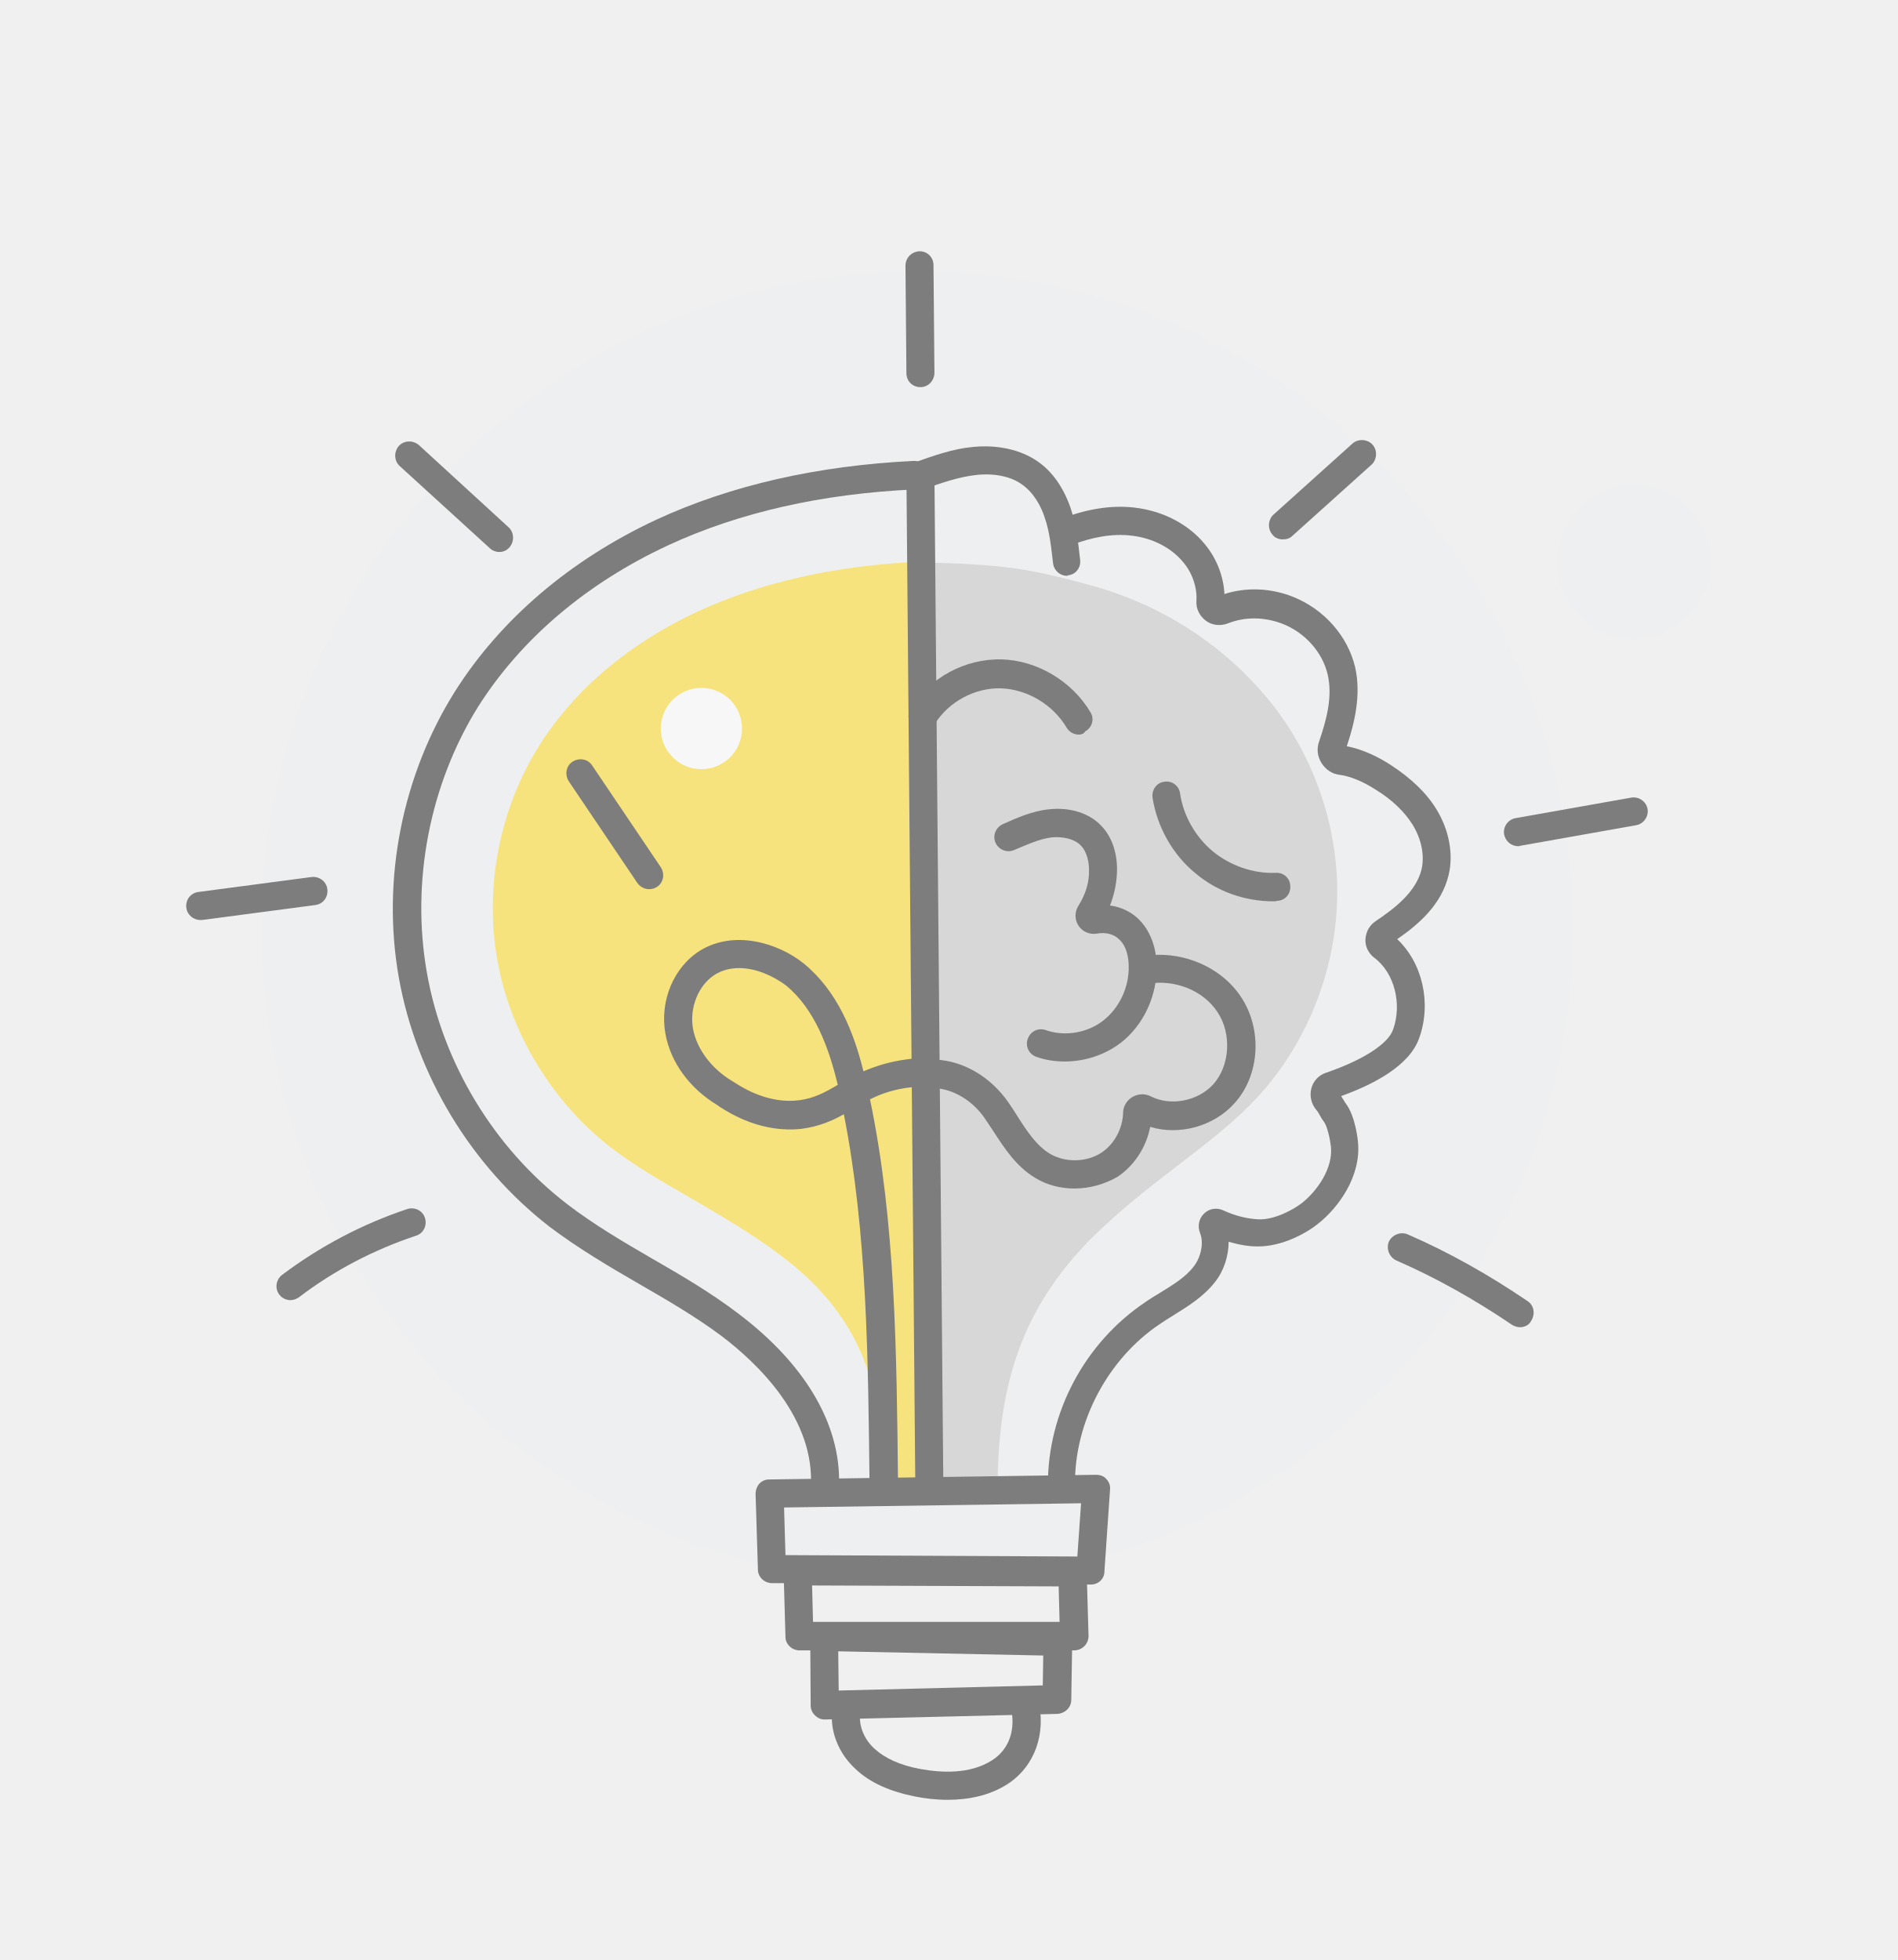
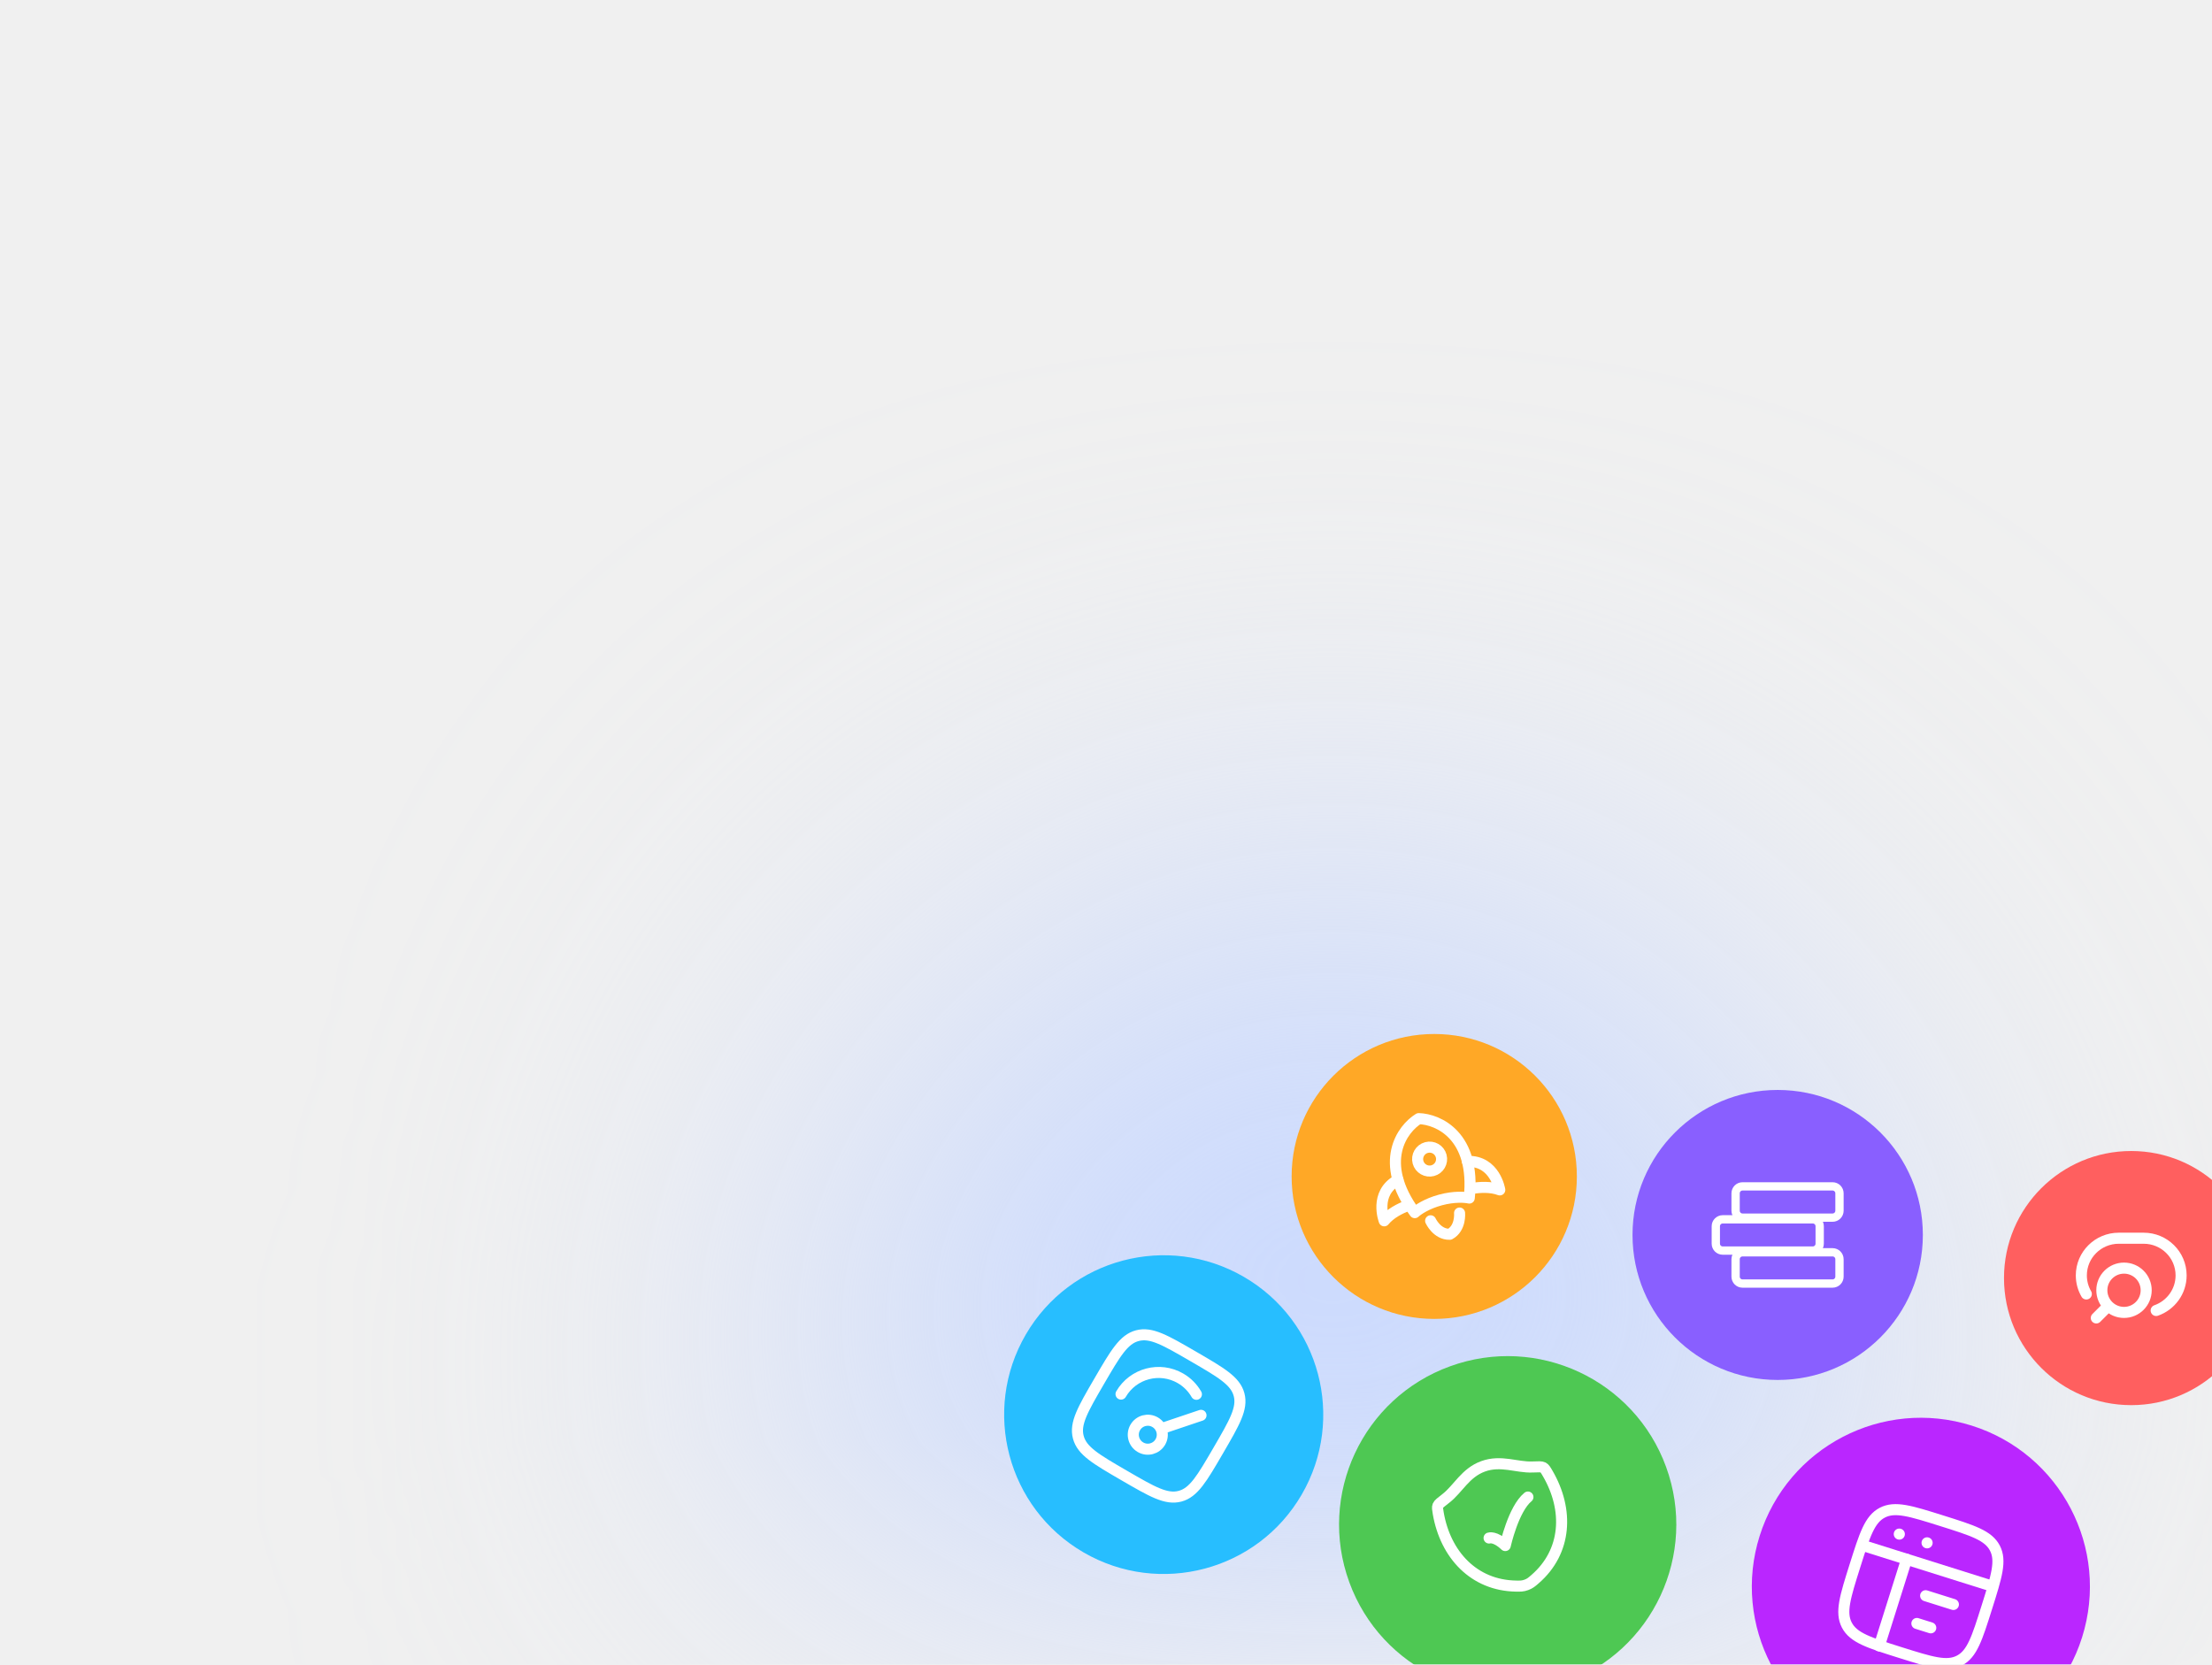
- <svg xmlns="http://www.w3.org/2000/svg" version="1.1" id="Layer_1" x="0px" y="0px" viewBox="0 0 406.3 419.7" style="enable-background:new 0 0 406.3 419.7;" xml:space="preserve">
-   <style type="text/css">
- 	.st0{opacity:0.48;}
- 	.st1{fill:#ECEFF1;}
- 	.st2{fill:#BDBDBD;}
- 	.st3{fill:#FFD600;}
- 	.st4{fill:#FFFFFF;}
- </style>
-   <g class="st0">
-     <g>
-       <circle class="st1" cx="196.4" cy="198.6" r="140.4" />
+ <svg xmlns="http://www.w3.org/2000/svg" width="400" height="301" viewBox="0 0 400 301" fill="none">
+   <mask id="mask0_2469_303" style="mask-type:alpha" maskUnits="userSpaceOnUse" x="0" y="0" width="400" height="301">
+     <rect width="400" height="301" rx="8" fill="white" />
+   </mask>
+   <g mask="url(#mask0_2469_303)">
+     <g filter="url(#filter0_f_2469_303)">
+       <ellipse cx="241" cy="253.5" rx="95" ry="94.5" fill="#C8D8FF" />
    </g>
-     <g>
-       <circle class="st1" cx="349.9" cy="120.3" r="16.5" />
-     </g>
-     <g>
-       <g>
-         <path class="st2" d="M213.6,319.1c0.1-19.9,3.7-37.8,20.7-54.5c5.8-5.7,12-10.5,18-15.1c5.6-4.3,10.8-8.3,15.2-12.7     c11.3-11.3,18.1-27,18.8-43c0.7-16-4.8-32.2-15-44.4c-9.1-10.9-21.9-19.7-37.5-24c-14.2-3.9-19.2-4.5-36.5-5L199,319L213.6,319.1     z" />
-       </g>
-       <g>
-         <path class="st3" d="M189.4,319c-0.4-19.3-3-35.7-22.1-50.1c-6.5-4.9-13.3-8.8-19.8-12.6c-6.1-3.5-11.8-6.8-16.7-10.6     c-12.6-9.8-21.5-24.4-24.3-40.1c-2.8-15.7,0.5-32.5,9-46c7.6-12,19.3-21.9,34-28.7c13.5-6.2,29.3-9.8,47.1-10.6L199,319     L189.4,319z" />
-       </g>
-       <g>
-         <path d="M231,157.3c-1,0-2-0.5-2.6-1.5c-2.9-4.9-8.4-8.2-14-8.4c-5.6-0.2-11.3,2.9-14.2,7.6c-0.9,1.4-2.7,1.9-4.2,1     c-1.4-0.9-1.9-2.7-1-4.2c4-6.7,11.7-10.8,19.5-10.6c7.6,0.2,15.1,4.7,19,11.3c0.9,1.4,0.4,3.3-1.1,4.1     C232.1,157.1,231.6,157.3,231,157.3z" />
-       </g>
-       <g>
-         <path d="M272.6,193c-6,0-12-2.1-16.6-6c-4.9-4-8.2-9.9-9.2-16.2c-0.2-1.7,0.9-3.2,2.5-3.4c1.7-0.3,3.2,0.9,3.4,2.5     c0.7,4.8,3.3,9.3,7,12.4c3.8,3.1,8.7,4.8,13.5,4.6c1.7-0.1,3.1,1.2,3.1,2.9c0.1,1.7-1.2,3.1-2.9,3.1     C273.3,193,272.9,193,272.6,193z" />
-       </g>
-       <g>
-         <path d="M228,227.3c-2.1,0-4.1-0.3-6.1-1c-1.6-0.6-2.4-2.3-1.8-3.9c0.6-1.6,2.3-2.4,3.9-1.8c4,1.4,8.9,0.6,12.3-2.1     c3.4-2.7,5.5-7.1,5.4-11.6c0-1.5-0.3-4.2-2.1-5.8c-1.1-1.1-2.9-1.5-4.6-1.2c-1.5,0.3-3.1-0.3-4-1.6c-0.9-1.3-0.9-3-0.1-4.3     c1.6-2.5,2.4-5.2,2.3-7.8c0-1.3-0.3-3.6-1.7-5.1c-1.3-1.4-3.7-2-6.2-1.8c-2.7,0.3-5.4,1.6-8.1,2.7c-1.5,0.7-3.3,0-4-1.5     c-0.7-1.5,0-3.3,1.5-4c2.9-1.3,6.2-2.8,9.9-3.2c4.5-0.5,8.7,0.8,11.3,3.6c2.1,2.2,3.3,5.5,3.3,9.2c0,2.6-0.5,5.2-1.5,7.8     c2.3,0.3,4.4,1.3,6,2.8c2.5,2.4,3.9,5.9,4,10.1c0.1,6.4-2.8,12.7-7.7,16.5C236.6,225.9,232.3,227.3,228,227.3z" />
-       </g>
-       <g>
-         <path d="M230.1,254.5c-2.9,0-5.8-0.7-8.3-2.2c-4.2-2.5-6.7-6.4-9.1-10.1c-0.6-0.9-1.2-1.8-1.8-2.7c-2.6-3.8-6.7-6.3-10.8-6.5     c-0.5,0-0.9,0-1.4,0c-1.7,0.1-3.1-1.2-3.2-2.9c-0.1-1.7,1.2-3.1,2.9-3.2c0.6,0,1.3,0,2,0c6,0.3,11.7,3.7,15.5,9.1     c0.6,0.9,1.3,1.9,1.9,2.9c2.1,3.3,4.1,6.4,7.1,8.2c3.3,1.9,7.8,1.8,11-0.3c2.7-1.8,4.5-5.1,4.6-8.5c0-1.4,0.8-2.7,2-3.4     c1.2-0.7,2.7-0.8,4-0.1c4.2,2.1,10,1,13.3-2.6c3.6-4,4-10.9,0.9-15.5c-3.1-4.7-9.3-7.1-15.1-6c-1.6,0.3-3.2-0.8-3.5-2.4     c-0.3-1.6,0.8-3.2,2.4-3.5c8.1-1.5,16.8,2,21.2,8.6c4.7,7,4.1,16.9-1.4,22.9c-4.4,4.9-11.8,6.9-18,5c-0.8,4.3-3.4,8.3-7,10.7     C236.5,253.6,233.3,254.5,230.1,254.5z" />
-       </g>
-       <g>
-         <path d="M189.2,322c-1.7,0-3-1.3-3-3l0-1.5c-0.3-26.4-0.5-53.6-5.5-78.9c-2.5,1.4-5.3,2.6-8.9,3.1c-8.5,1-15.2-3.1-17.7-4.7     l-0.4-0.3c-6-3.6-10.1-9.2-11.2-15.3c-1.3-7.1,1.8-14.4,7.5-17.9c7.3-4.4,16.6-1.6,22.1,2.8c7.2,5.9,10.7,14.6,12.8,23.1     c2.6-1.1,5.6-2.1,9.6-2.6c1.4-0.2,2.8-0.3,4.2-0.3c1.6,0,3,1.3,3.1,3c0,1.7-1.3,3-3,3.1c-1.2,0-2.4,0.1-3.5,0.2     c-3.8,0.4-6.6,1.4-9,2.6c5.5,26.3,5.7,54.6,6,81.9l0,1.5C192.2,320.6,190.9,322,189.2,322C189.2,322,189.2,322,189.2,322z      M158.3,207.3c-1.8,0-3.6,0.4-5.2,1.4c-3.5,2.2-5.5,7-4.7,11.6c0.8,4.3,3.9,8.5,8.4,11.2l0.5,0.3c2,1.3,7.4,4.6,13.8,3.8     c3.2-0.4,5.6-1.7,8.3-3.3c-1.9-7.9-4.9-16.2-11.1-21.3C165.6,209,161.9,207.3,158.3,207.3z" />
-       </g>
-       <g>
-         <path d="M228.5,123.3c-1.5,0-2.8-1.1-3-2.7c-0.4-3.3-0.7-6.7-1.8-9.8c-0.7-2.2-2.2-5.2-4.9-7.1c-2.4-1.7-5.9-2.4-9.7-2     c-3.7,0.4-7.5,1.7-11.1,3c-1.6,0.6-3.3-0.3-3.9-1.8c-0.6-1.6,0.3-3.3,1.8-3.9c4-1.4,8.1-2.9,12.5-3.3c5.3-0.5,10.2,0.6,13.8,3.1     c3.2,2.2,5.6,5.7,7.1,10.1c1.2,3.7,1.6,7.4,2,11c0.2,1.7-1,3.2-2.7,3.3C228.7,123.3,228.6,123.3,228.5,123.3z" />
-       </g>
-       <g>
-         <path d="M227.4,321.1c-1.7,0-3-1.3-3-3c-0.1-15.6,7.9-30.6,20.9-39.3c1-0.7,2-1.3,3-1.9c2.9-1.8,5.6-3.4,7.4-5.8     c1.5-2,2.1-5,1.3-7c-0.6-1.5-0.3-3.1,0.8-4.2c1.1-1.1,2.7-1.4,4.2-0.7c2.6,1.2,5.2,1.8,7.6,1.9c3.4,0.1,7.4-2.1,9.2-3.5     c3.3-2.6,6.7-7.5,6.2-12.1c-0.2-1.7-0.8-4.4-1.5-5.3c-0.4-0.5-0.7-1.1-1-1.6c-0.2-0.4-0.4-0.7-0.6-0.9c-1.1-1.3-1.5-3-1.1-4.6     c0.4-1.6,1.6-2.9,3.2-3.4c7.8-2.7,13.2-6.1,14.3-9.2c2-5.5,0.3-12.2-4-15.4c-1.3-1-2-2.5-1.9-4c0.1-1.5,0.8-2.9,2.1-3.8     c4.2-2.8,8.7-6.3,9.9-11.1c0.7-3,0-6.5-1.9-9.6c-1.7-2.7-4.3-5.3-7.9-7.5c-2.8-1.8-5.5-2.9-7.8-3.2c-1.6-0.2-2.9-1.1-3.8-2.5     c-0.9-1.4-1.1-3.1-0.5-4.7c1.6-4.7,2.9-9.6,1.8-14.3c-1.1-4.7-4.8-8.9-9.6-10.8c-3.9-1.5-8-1.6-11.8-0.1     c-1.6,0.6-3.4,0.4-4.7-0.6c-1.3-1-2.1-2.5-2-4.2c0.2-2.9-0.9-6.1-2.9-8.4c-2.5-3-6.5-5.1-11-5.6c-4-0.5-8.5,0.3-13.1,2.1     c-1.5,0.6-3.3-0.1-3.9-1.7c-0.6-1.5,0.1-3.3,1.7-3.9c5.5-2.2,11-3.1,16-2.5c6,0.7,11.4,3.5,14.9,7.7c2.6,3.1,4.1,6.9,4.3,10.8     c4.7-1.5,9.9-1.3,14.7,0.6c6.7,2.7,11.7,8.4,13.3,15.1c1.3,5.9-0.1,11.8-1.8,16.9c3.7,0.7,7.1,2.5,9.4,4c4.3,2.8,7.6,5.9,9.8,9.5     c2.7,4.4,3.7,9.6,2.6,14.1c-1.5,6.2-6.2,10.4-11,13.7c5.4,5.1,7.4,13.7,4.7,21.2c-2.1,6-10,10-16.7,12.4c0.2,0.3,0.3,0.6,0.5,0.8     c0.2,0.3,0.3,0.6,0.5,0.8c2.1,2.8,2.6,8.1,2.6,8.3c0.7,7.3-4.2,14-8.5,17.4c-2.3,1.9-7.7,5-13.1,4.9c-2,0-4-0.4-6.1-1     c0,3-1,6.2-2.9,8.6c-2.5,3.2-5.8,5.2-9,7.2c-1,0.6-1.9,1.2-2.8,1.8c-11.1,7.4-18.3,20.9-18.2,34.3     C230.4,319.8,229,321.1,227.4,321.1C227.4,321.1,227.4,321.1,227.4,321.1z" />
-       </g>
-       <g>
-         <path d="M199,320.8c-1.7,0-3-1.3-3-3l-1.9-215.9c0-1.7,1.3-3,3-3.1c0,0,0,0,0,0c1.7,0,3,1.3,3,3l1.9,215.9     C202.1,319.4,200.7,320.7,199,320.8C199.1,320.8,199,320.8,199,320.8z" />
-       </g>
-       <g>
-         <path d="M176.6,322.2c-0.1,0-0.2,0-0.2,0c-1.7-0.1-2.9-1.6-2.8-3.3c1.2-15.1-11.5-27.1-19.2-32.9c-5.5-4.1-11.7-7.7-17.6-11.1     c-6.4-3.7-13-7.6-19.1-12.2c-16.8-13-28.6-32.5-32.3-53.4c-3.7-20.9,0.7-43.2,12-61.2c9.8-15.5,24.7-28.2,43.1-36.8     c16-7.4,34.6-11.6,55.1-12.6c1.6-0.1,3.1,1.2,3.2,2.9c0.1,1.7-1.2,3.1-2.9,3.2c-19.8,0.9-37.6,4.9-52.9,12     c-17.4,8.1-31.4,20-40.6,34.5C92,168,88,188.8,91.4,208.2c3.4,19.5,14.4,37.6,30,49.6c5.7,4.4,12.2,8.2,18.4,11.8     c6.1,3.5,12.4,7.2,18.2,11.6c15,11.3,22.6,24.8,21.6,38.2C179.5,321,178.2,322.2,176.6,322.2z" />
-       </g>
-       <g>
-         <path d="M233.6,339.3C233.6,339.3,233.6,339.3,233.6,339.3l-68.3-0.3c-1.6,0-3-1.3-3-2.9l-0.5-16.2c0-0.8,0.3-1.6,0.8-2.2     c0.6-0.6,1.3-0.9,2.1-0.9l70-1c0.9,0,1.7,0.3,2.2,0.9c0.6,0.6,0.9,1.4,0.8,2.3l-1.2,17.5C236.5,338.1,235.2,339.3,233.6,339.3z      M168.2,333l62.5,0.3l0.8-11.4l-63.6,0.9L168.2,333z" />
-       </g>
-       <g>
-         <path d="M230,353.4C230,353.4,230,353.4,230,353.4l-58.8,0c-1.6,0-3-1.3-3-2.9l-0.4-13.9c0-0.8,0.3-1.6,0.9-2.2     c0.6-0.6,1.3-0.9,2.2-0.9c0,0,0,0,0,0l58.8,0.2c1.6,0,3,1.3,3,2.9l0.4,13.7c0,0.8-0.3,1.6-0.9,2.2     C231.6,353.1,230.8,353.4,230,353.4z M174.1,347.3l52.8,0l-0.2-7.6l-52.8-0.2L174.1,347.3z" />
-       </g>
-       <g>
-         <path d="M176.6,368.2c-0.8,0-1.5-0.3-2.1-0.9c-0.6-0.6-0.9-1.3-0.9-2.1l-0.1-14.6c0-0.8,0.3-1.6,0.9-2.2c0.6-0.6,1.4-0.9,2.2-0.9     l50,1.1c1.7,0,3,1.4,3,3.1l-0.2,12.3c0,1.6-1.3,2.9-3,3L176.6,368.2C176.7,368.2,176.6,368.2,176.6,368.2z M179.5,353.6l0.1,8.4     l43.7-1.1l0.1-6.4L179.5,353.6z" />
-       </g>
-       <g>
-         <path d="M202.9,385.4c-2.5,0-4.9-0.3-6.9-0.7c-5.5-1.1-9.8-3-12.9-6c-4.2-3.9-5.9-9.6-4.5-14.5c0.5-1.6,2.2-2.5,3.8-2     c1.6,0.5,2.5,2.2,2,3.8c-0.8,2.7,0.3,6.1,2.8,8.4c2.3,2.1,5.5,3.6,9.9,4.4c4.4,0.8,10.6,1.2,15.4-1.9c3.7-2.4,5.1-6.7,3.9-11.6     c-0.4-1.6,0.6-3.3,2.2-3.7c1.6-0.4,3.3,0.6,3.7,2.2c1.8,7.4-0.7,14.4-6.5,18.2C211.8,384.6,207.1,385.4,202.9,385.4z" />
-       </g>
-       <g>
-         <path d="M197.1,82.9c-1.7,0-3-1.3-3-3l-0.2-23c0-1.7,1.3-3,3-3.1c0,0,0,0,0,0c1.7,0,3,1.3,3,3l0.2,23     C200.1,81.5,198.8,82.9,197.1,82.9C197.1,82.9,197.1,82.9,197.1,82.9z" />
-       </g>
-       <g>
-         <path d="M274.7,115.5c-0.8,0-1.7-0.3-2.2-1c-1.1-1.2-1-3.2,0.2-4.3l16.9-15.2c1.2-1.1,3.2-1,4.3,0.2c1.1,1.2,1,3.2-0.2,4.3     l-16.9,15.2C276.2,115.3,275.5,115.5,274.7,115.5z" />
-       </g>
-       <g>
-         <path d="M325.1,181.2c-1.4,0-2.7-1-3-2.5c-0.3-1.6,0.8-3.2,2.4-3.5l24.8-4.4c1.6-0.3,3.2,0.8,3.5,2.4c0.3,1.6-0.8,3.2-2.4,3.5     l-24.8,4.4C325.4,181.2,325.3,181.2,325.1,181.2z" />
-       </g>
-       <g>
-         <path d="M325.5,284.2c-0.6,0-1.2-0.2-1.7-0.5c-7.8-5.3-16.1-10-24.8-13.8c-1.5-0.7-2.2-2.5-1.6-4c0.7-1.5,2.5-2.2,4-1.6     c9,3.9,17.6,8.8,25.7,14.3c1.4,0.9,1.7,2.8,0.8,4.2C327.5,283.7,326.5,284.2,325.5,284.2z" />
-       </g>
-       <g>
-         <path d="M106.9,118.2c-0.7,0-1.5-0.3-2-0.8L85.6,99.8c-1.2-1.1-1.3-3-0.2-4.3c1.1-1.2,3-1.3,4.3-0.2l19.2,17.6     c1.2,1.1,1.3,3,0.2,4.3C108.5,117.9,107.7,118.2,106.9,118.2z" />
-       </g>
-       <g>
-         <path d="M42.9,197c-1.5,0-2.8-1.1-3-2.6c-0.2-1.7,0.9-3.2,2.6-3.4l24.2-3.2c1.6-0.2,3.2,0.9,3.4,2.6c0.2,1.7-0.9,3.2-2.6,3.4     L43.3,197C43.2,197,43,197,42.9,197z" />
-       </g>
-       <g>
-         <path d="M62.2,278.4c-0.9,0-1.8-0.4-2.4-1.2c-1-1.3-0.7-3.2,0.6-4.2c8.1-6.1,17.2-10.9,26.8-14.1c1.6-0.5,3.3,0.3,3.8,1.9     c0.5,1.6-0.3,3.3-1.9,3.8c-9,3-17.5,7.4-25.1,13.2C63.4,278.2,62.8,278.4,62.2,278.4z" />
-       </g>
-       <g>
-         <path d="M139,190.4c-1,0-1.9-0.5-2.5-1.3l-14.7-21.8c-0.9-1.4-0.6-3.3,0.8-4.2c1.4-0.9,3.3-0.6,4.2,0.8l14.7,21.8     c0.9,1.4,0.6,3.3-0.8,4.2C140.1,190.3,139.5,190.4,139,190.4z" />
-       </g>
-     </g>
-     <g>
-       <circle class="st4" cx="150.2" cy="156" r="8.7" />
-     </g>
+     <ellipse cx="321.462" cy="223.345" rx="26.251" ry="26.224" fill="#895FFF" />
+     <rect x="313.852" y="214.56" width="18.785" height="5.652" rx="1.25" stroke="white" stroke-width="1.5" />
+     <rect x="310.273" y="220.519" width="18.785" height="5.652" rx="1.25" stroke="white" stroke-width="1.5" />
+     <rect x="313.852" y="226.481" width="18.785" height="5.652" rx="1.25" stroke="white" stroke-width="1.5" />
+     <ellipse cx="30.56" cy="30.534" rx="30.56" ry="30.534" transform="matrix(0.953855 0.300267 -0.300836 0.953676 327.391 248.648)" fill="#BA26FF" />
+     <path d="M335.43 283.189C337.201 277.573 338.087 274.765 340.384 273.571C342.68 272.376 345.491 273.261 351.112 275.03C356.734 276.8 359.544 277.684 360.74 279.979C361.936 282.273 361.051 285.081 359.279 290.696C357.508 296.312 356.622 299.12 354.326 300.314C352.029 301.509 349.218 300.624 343.597 298.855C337.975 297.085 335.165 296.2 333.969 293.906C332.773 291.612 333.658 288.804 335.43 283.189Z" stroke="white" stroke-width="2" />
+     <path d="M336.617 279.426L360.467 286.934" stroke="white" stroke-width="2" stroke-linejoin="round" />
+     <path d="M348.215 288.591L353.236 290.172" stroke="white" stroke-width="2" stroke-linecap="round" stroke-linejoin="round" />
+     <path d="M346.633 293.609L349.143 294.399" stroke="white" stroke-width="2" stroke-linecap="round" stroke-linejoin="round" />
+     <path d="M343.449 277.444L343.461 277.448" stroke="white" stroke-width="2" stroke-linecap="round" stroke-linejoin="round" />
+     <path d="M348.473 279.025L348.485 279.028" stroke="white" stroke-width="2" stroke-linecap="round" stroke-linejoin="round" />
+     <path d="M344.777 281.996L339.833 297.67" stroke="white" stroke-width="2" stroke-linecap="round" stroke-linejoin="round" />
+     <ellipse cx="28.841" cy="28.826" rx="28.841" ry="28.826" transform="matrix(0.864872 0.501993 -0.502775 0.864417 199.984 216.444)" fill="#27BEFF" />
+     <path d="M210.575 258.194L217.179 255.967M209.825 260.788C209.097 262.039 207.492 262.464 206.24 261.737C204.987 261.01 204.562 259.407 205.29 258.156C206.017 256.905 207.622 256.48 208.875 257.207C210.127 257.934 210.552 259.537 209.825 260.788Z" stroke="white" stroke-width="2" stroke-linecap="round" />
+     <path d="M202.719 252.125C204.902 248.372 209.718 247.097 213.475 249.278C214.714 249.997 215.683 251.003 216.347 252.161" stroke="white" stroke-width="2" stroke-linecap="round" />
+     <path d="M198.757 249.824C201.708 244.752 203.183 242.216 205.677 241.556C208.17 240.896 210.709 242.369 215.787 245.316C220.864 248.263 223.403 249.737 224.064 252.228C224.725 254.72 223.25 257.256 220.299 262.328C217.349 267.4 215.874 269.936 213.38 270.597C210.886 271.257 208.348 269.783 203.27 266.836C198.193 263.889 195.654 262.415 194.993 259.924C194.332 257.433 195.807 254.897 198.757 249.824Z" stroke="white" stroke-width="2" />
+     <ellipse cx="30.482" cy="30.458" rx="30.482" ry="30.458" transform="matrix(0.939862 -0.341554 0.342183 0.939633 233.566 257.51)" fill="#4EC853" />
+     <path d="M268.194 265.19C264.966 266.363 263.661 269.288 261.473 270.977C260.583 271.663 260.139 272.007 260.017 272.307C259.896 272.607 259.957 272.959 260.078 273.663C261.377 281.199 266.548 286.724 274.128 286.85C274.943 286.864 275.35 286.871 276.007 286.632C276.664 286.393 276.972 286.127 277.587 285.593C283.314 280.631 283.72 273.08 279.868 266.472C279.508 265.854 279.328 265.545 279.042 265.393C278.756 265.241 278.194 265.263 277.071 265.309C274.307 265.42 271.423 264.016 268.194 265.19Z" stroke="white" stroke-width="2" stroke-linecap="round" stroke-linejoin="round" />
+     <path d="M269.273 278.154C269.273 278.154 270.346 277.764 272.2 279.518C272.2 279.518 273.657 272.918 276.297 270.745" stroke="white" stroke-width="2" stroke-linecap="round" stroke-linejoin="round" />
+     <ellipse cx="385.392" cy="231.144" rx="23.005" ry="22.981" fill="#FF5F5F" />
+     <path d="M379.078 238.354L381.255 236.18M381.255 236.18C381.98 236.904 382.983 237.353 384.09 237.353C386.304 237.353 388.099 235.56 388.099 233.348C388.099 231.136 386.304 229.343 384.09 229.343C381.875 229.343 380.08 231.136 380.08 233.348C380.08 234.454 380.529 235.455 381.255 236.18Z" stroke="white" stroke-width="2" stroke-linecap="round" />
+     <path d="M377.273 234.019C376.699 233.031 376.371 231.884 376.371 230.661C376.371 226.947 379.4 223.936 383.137 223.936H387.648C391.385 223.936 394.414 226.947 394.414 230.661C394.414 233.59 392.531 236.081 389.903 237.004" stroke="white" stroke-width="2" stroke-linecap="round" />
+     <ellipse cx="259.357" cy="212.764" rx="25.79" ry="25.764" fill="#FFA826" />
+     <path d="M255.839 219.309C249.165 210.169 253.537 204.166 256.557 202.307C260.104 202.409 266.895 205.424 265.689 216.673C265.006 216.505 263.013 216.338 260.501 217.011C257.989 217.683 256.347 218.823 255.839 219.309Z" stroke="white" stroke-width="2" stroke-linecap="round" stroke-linejoin="round" />
+     <path d="M260.612 209.066C260.302 207.911 259.113 207.225 257.957 207.535C256.801 207.844 256.114 209.032 256.424 210.187C256.734 211.342 257.923 212.027 259.079 211.718C260.235 211.408 260.922 210.221 260.612 209.066Z" stroke="white" stroke-width="2" />
+     <path d="M266.11 214.944C267.657 214.679 269.615 214.593 271.206 215.196C271.206 215.196 270.369 209.888 265.355 210.038" stroke="white" stroke-width="2" stroke-linecap="round" stroke-linejoin="round" />
+     <path d="M254.598 218.024C253.126 218.567 251.387 219.471 250.312 220.788C250.312 220.788 248.38 215.773 252.796 213.398" stroke="white" stroke-width="2" stroke-linecap="round" stroke-linejoin="round" />
+     <path d="M258.703 220.784C258.703 220.784 259.84 223.282 262.161 223.221C264.202 222.114 263.937 219.383 263.937 219.383" stroke="white" stroke-width="2" stroke-linecap="round" stroke-linejoin="round" />
  </g>
+   <defs>
+     <filter id="filter0_f_2469_303" x="-54" y="-41" width="590" height="589" filterUnits="userSpaceOnUse" color-interpolation-filters="sRGB">
+       <feFlood flood-opacity="0" result="BackgroundImageFix" />
+       <feBlend mode="normal" in="SourceGraphic" in2="BackgroundImageFix" result="shape" />
+       <feGaussianBlur stdDeviation="100" result="effect1_foregroundBlur_2469_303" />
+     </filter>
+   </defs>
</svg>
